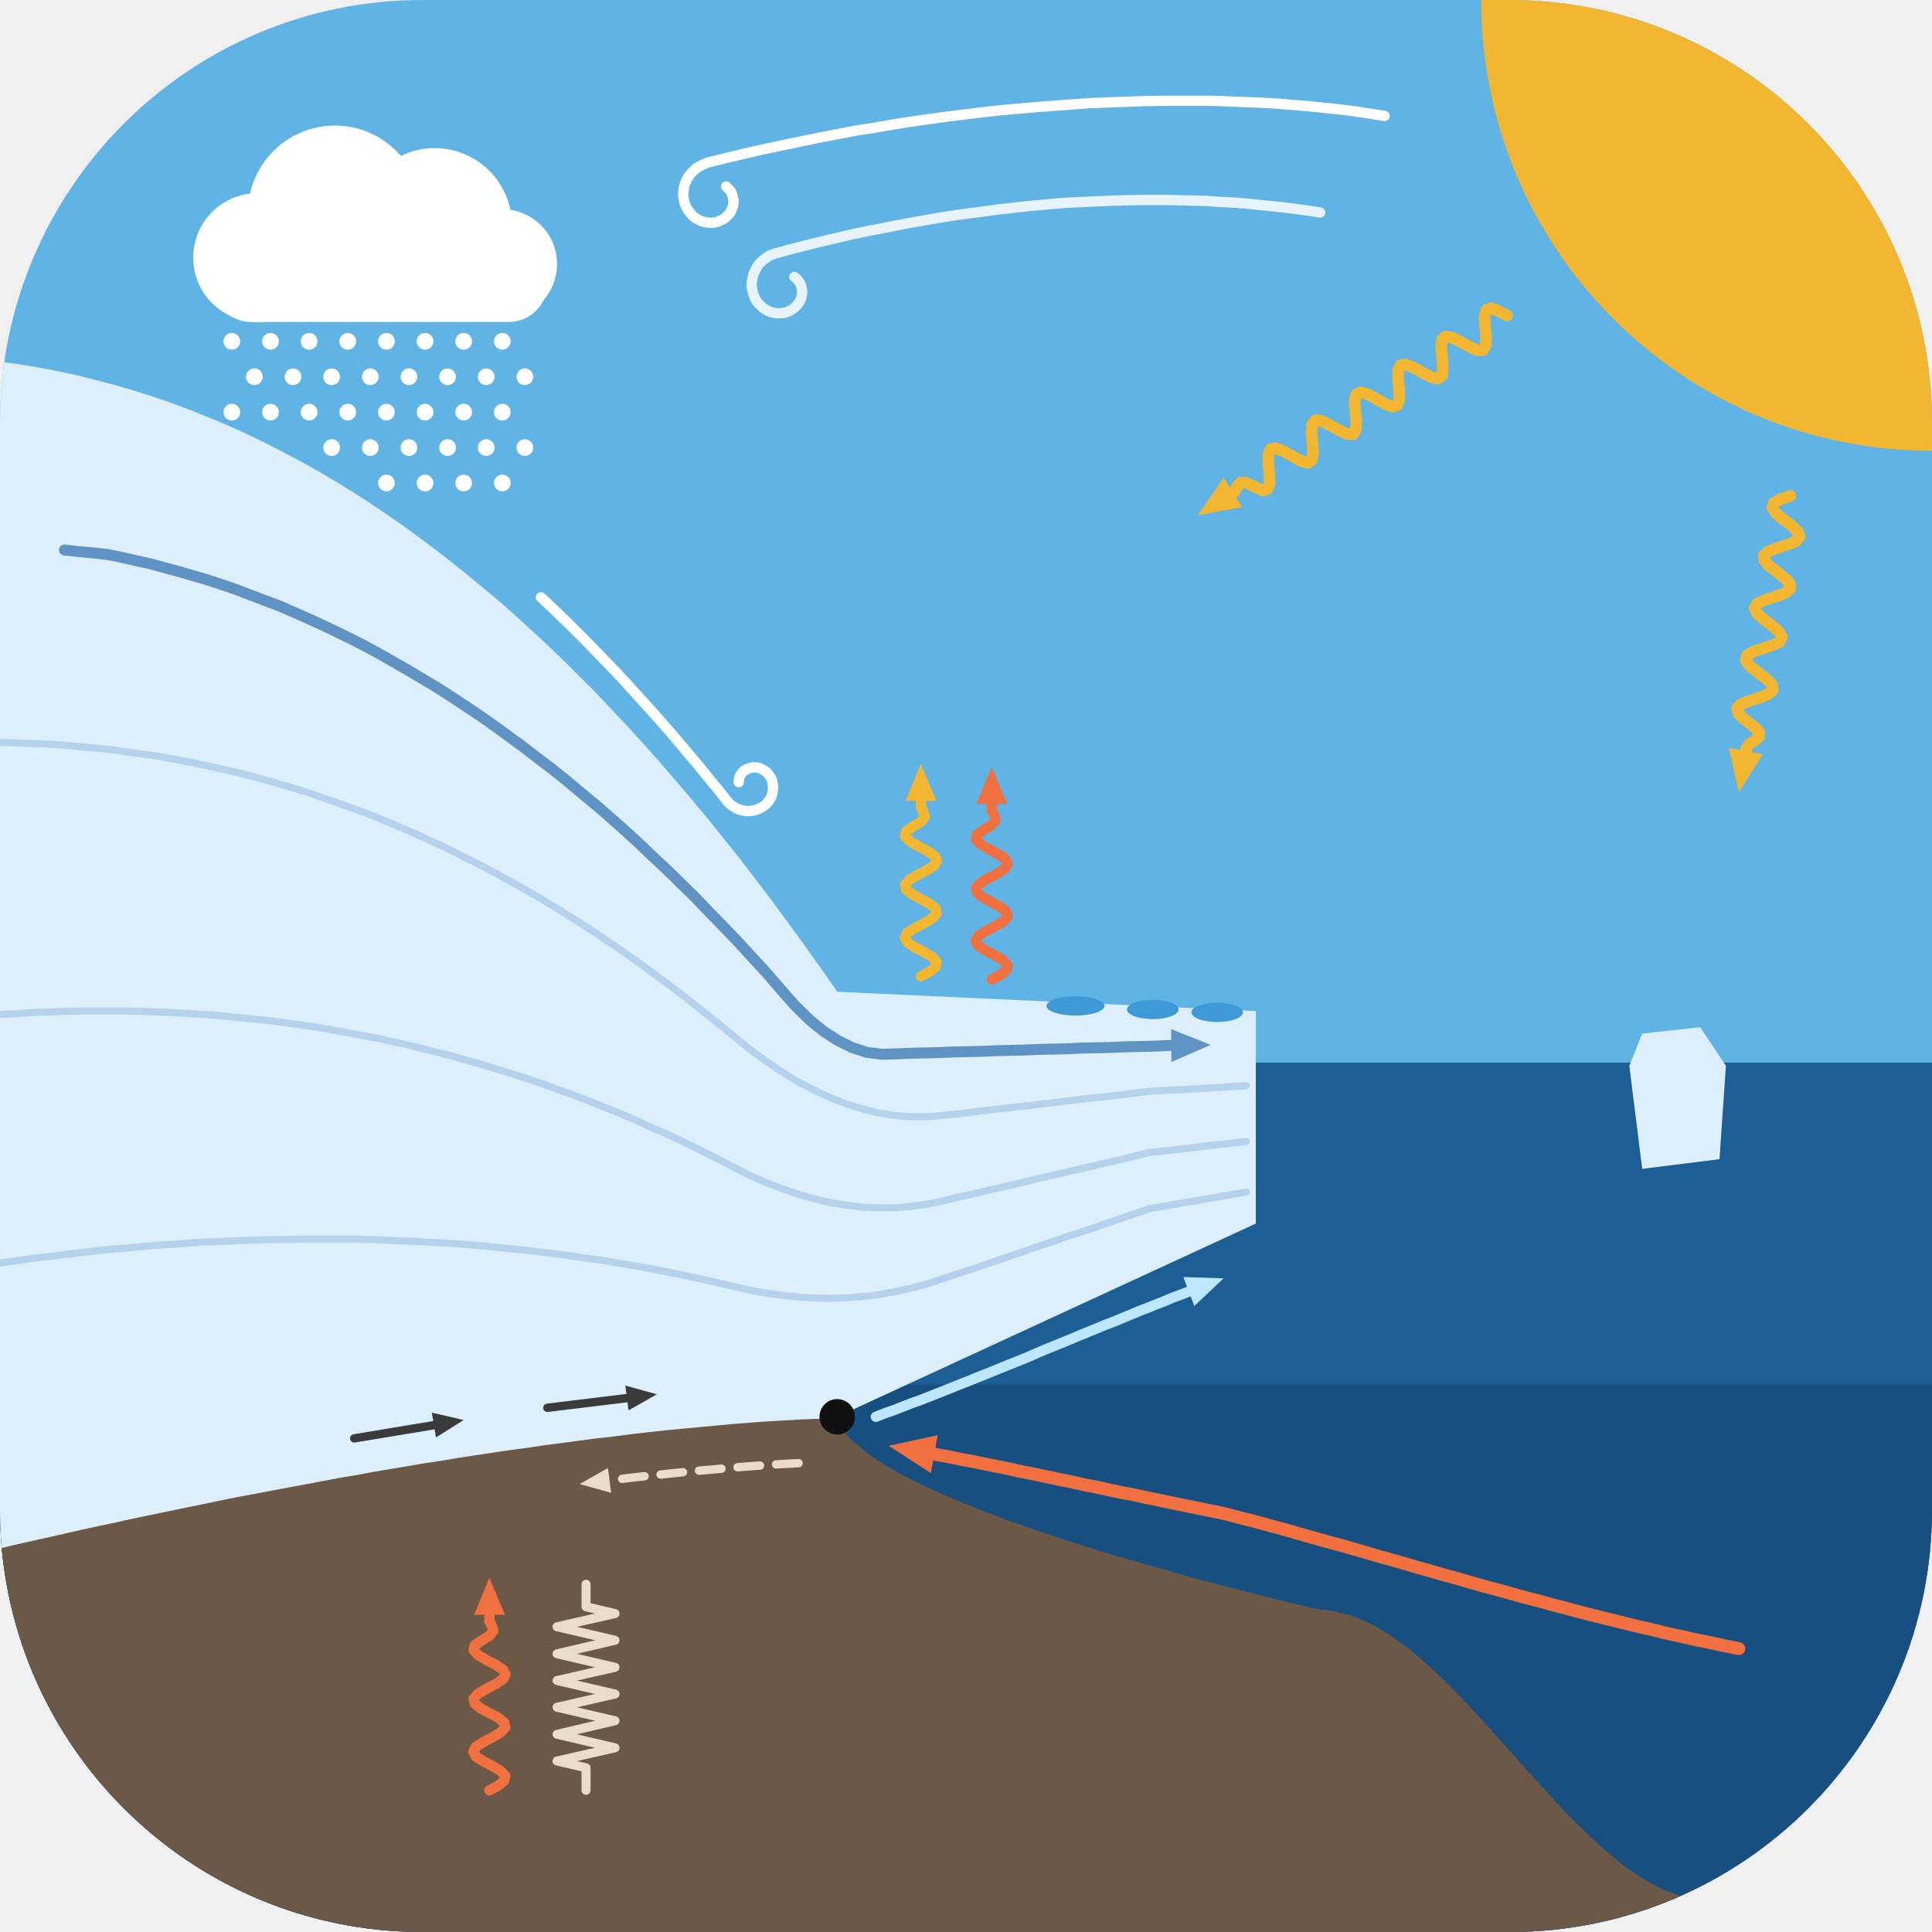
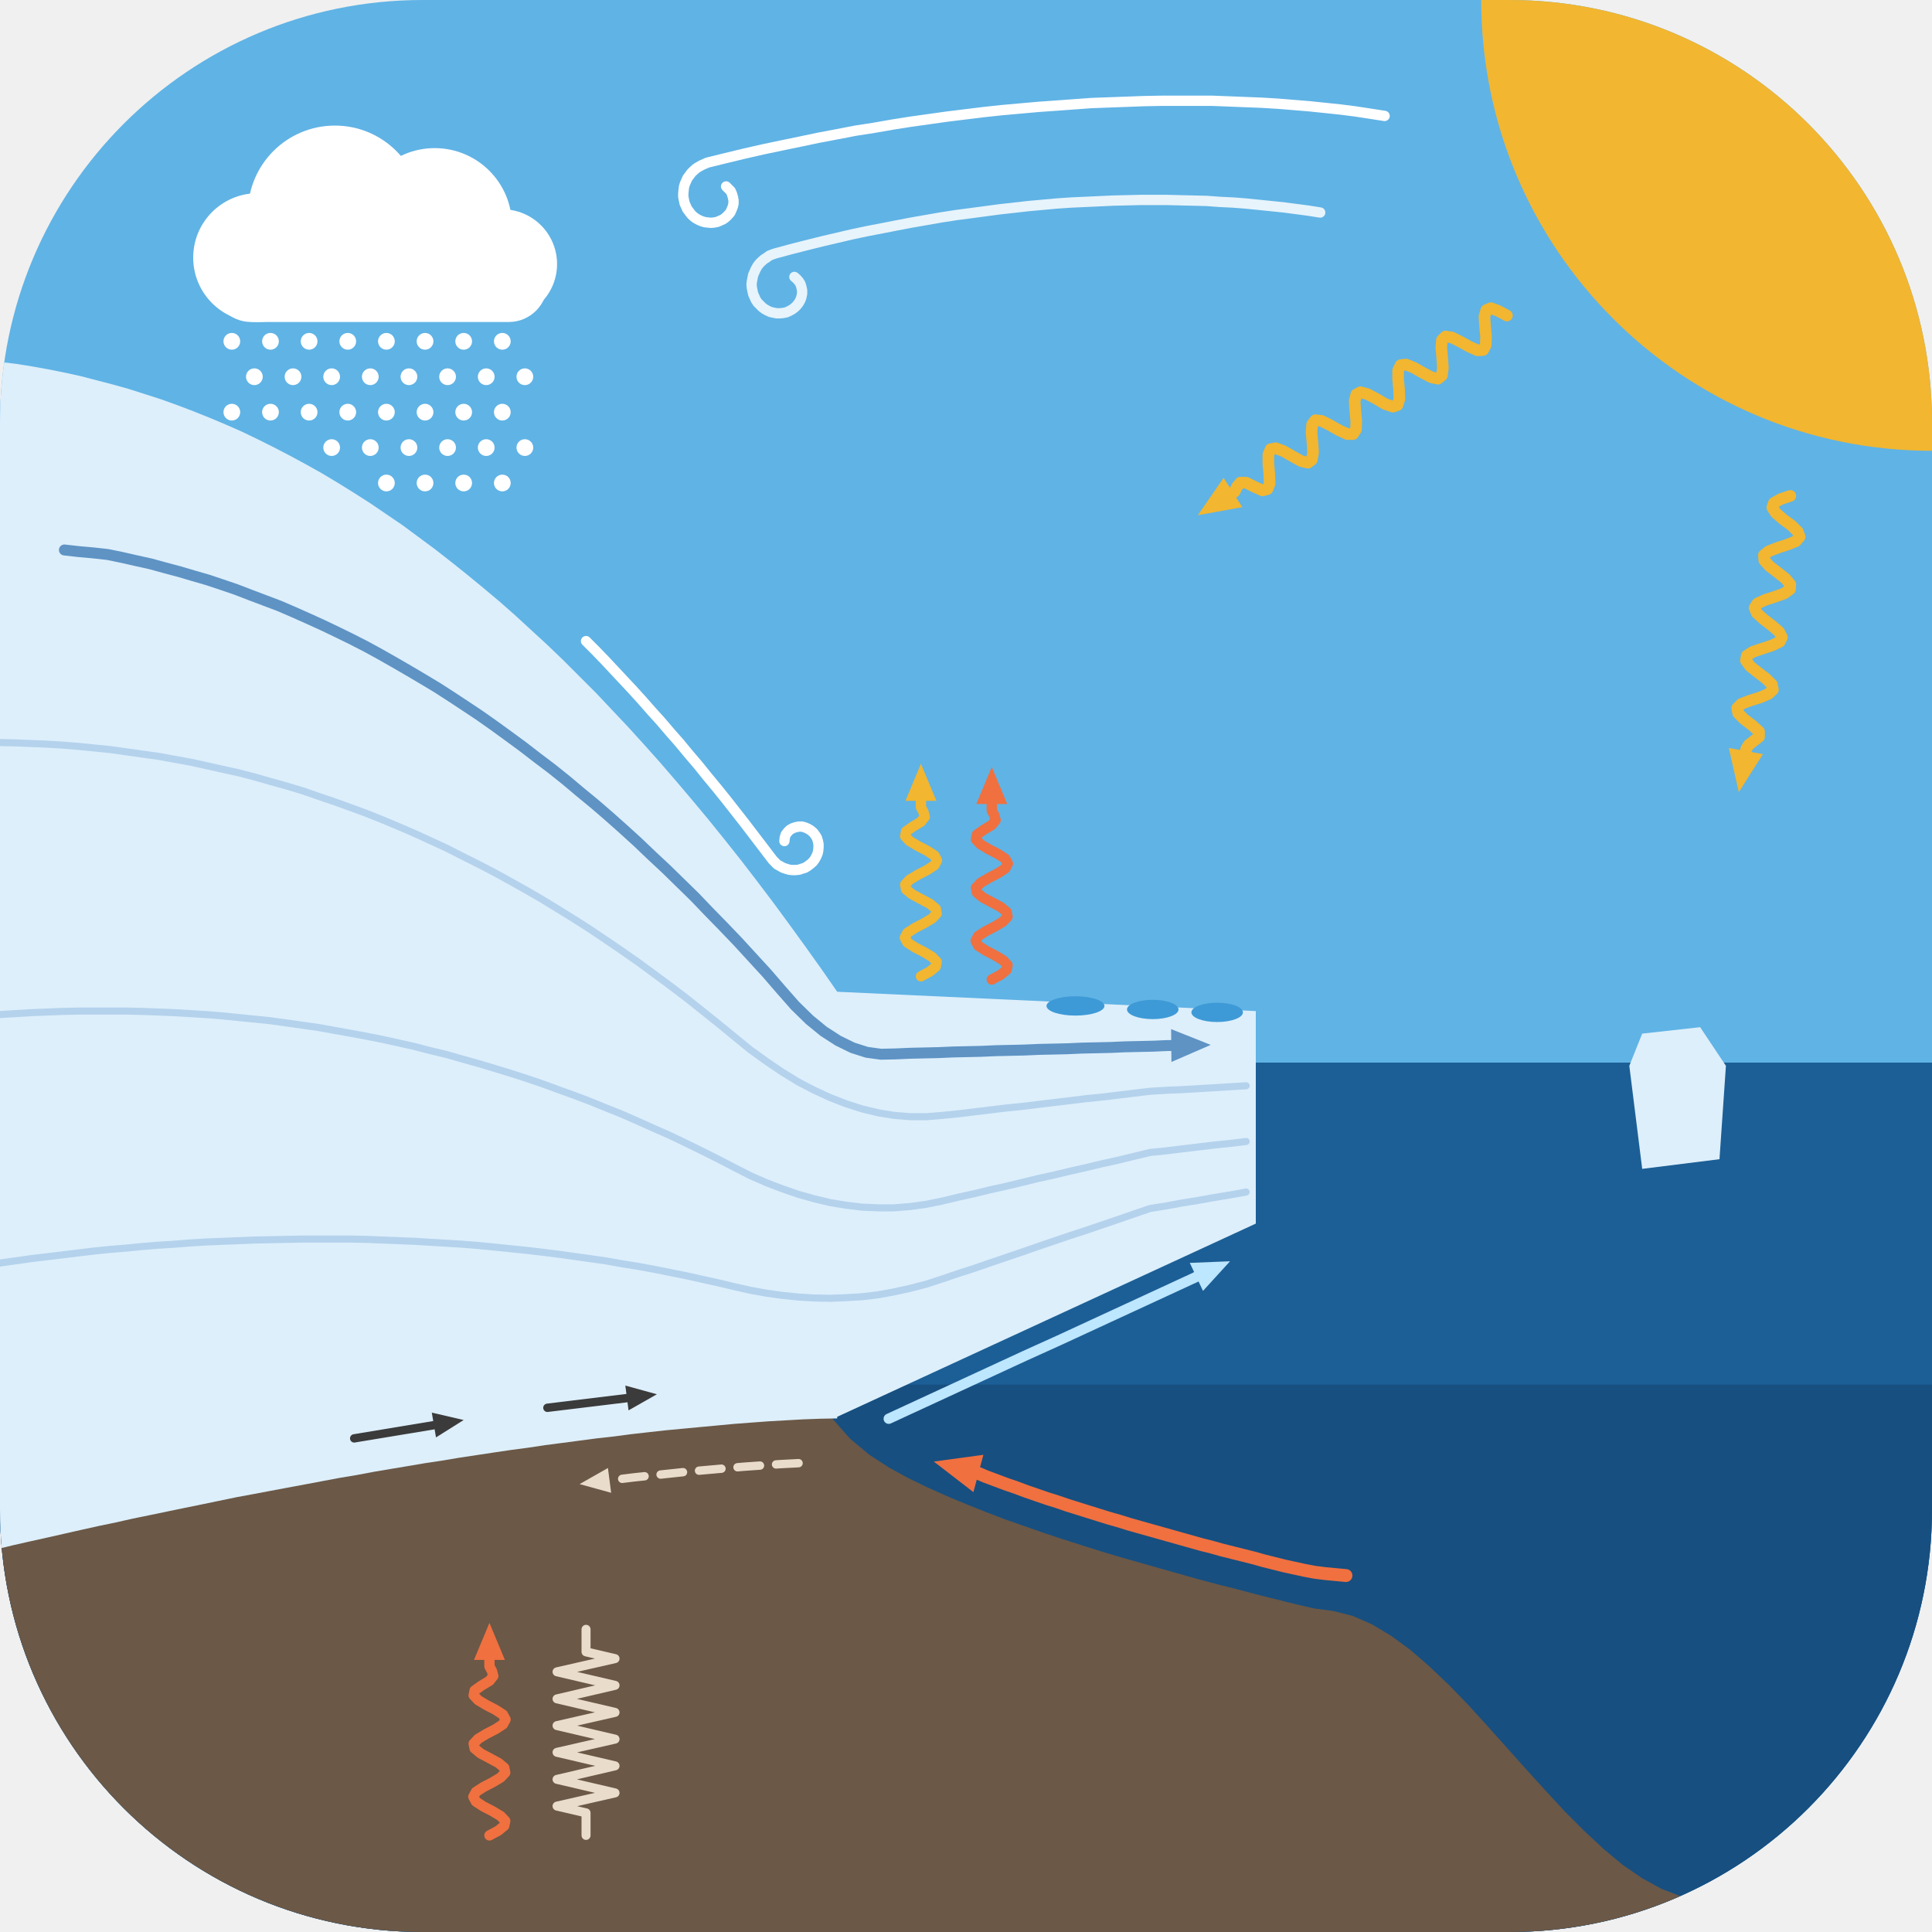
<svg xmlns="http://www.w3.org/2000/svg" viewBox="0 0 600 600" width="600" height="600">
  <defs>
    <clipPath id="tile">
      <rect width="600" height="600" rx="131.2" />
    </clipPath>
  </defs>
  <g clip-path="url(#tile)">
    <rect width="600" height="600" fill="#60B3E5" />
    <circle cx="600" cy="0" r="140" fill="#F2B630" />
    <rect y="330.0" width="600" height="270.0" fill="#1C5F96" />
    <rect y="430" width="600" height="170" fill="#174F80" />
    <g opacity="1.0">
-       <path d="M540.0,512.0L535.5,511.1L531.0,510.1L526.5,509.2L522.0,508.2L517.5,507.2L513.1,506.1L508.6,505.1L504.2,504.0L499.7,502.9L495.3,501.8L490.9,500.7L486.5,499.5L482.2,498.4L477.9,497.2L473.6,496.1L469.3,494.9L465.0,493.7L460.8,492.6L456.6,491.4L452.5,490.2L448.4,489.1L444.3,487.9L440.3,486.8L436.3,485.6L432.4,484.5L428.5,483.4L424.7,482.3L420.9,481.2L417.1,480.1L413.4,479.1L409.8,478.1L406.2,477.1L402.7,476.1L399.3,475.1L395.9,474.2L392.6,473.3L389.3,472.4L386.1,471.6L383.0,470.8L380.0,470.0L377.0,469.4L374.0,468.8L371.1,468.2L368.2,467.6L365.2,467.0L362.3,466.4L359.5,465.8L356.6,465.2L353.8,464.6L351.0,464.0L348.2,463.5L345.4,462.9L342.6,462.3L339.9,461.7L337.2,461.2L334.5,460.6L331.8,460.0L329.1,459.5L326.5,458.9L323.9,458.4L321.3,457.8L318.7,457.3L316.1,456.8L313.6,456.2L311.1,455.7L308.6,455.2L306.1,454.7L303.7,454.2L301.3,453.7L298.9,453.3L296.5,452.8L294.1,452.3L291.8,451.9L290.2,451.6" fill="none" stroke="#F0703F" stroke-width="4.0" stroke-linecap="round" stroke-linejoin="round" opacity="1.0" />
-       <path d="M276.0,449.0L291.2,445.7L289.1,457.5Z" fill="#F0703F" />
+       <path d="M418.0,489.3L414.8,489.0L411.6,488.7L408.4,488.3L405.2,487.7L402.0,487.0L398.8,486.3L395.6,485.5L392.4,484.7L389.2,483.8L386.0,483.0L382.8,482.2L379.6,481.4L376.4,480.5L373.2,479.7L370.0,478.8L366.8,477.9L363.6,477.0L360.4,476.1L357.2,475.2L354.0,474.3L350.8,473.4L347.6,472.4L344.4,471.5L341.2,470.5L338.0,469.5L334.8,468.5L331.6,467.5L328.4,466.4L325.2,465.4L322.0,464.3L318.8,463.2L315.6,462.0L312.4,460.9L309.2,459.7L306.0,458.5L303.9,457.6" fill="none" stroke="#F0703F" stroke-width="4.0" stroke-linecap="round" stroke-linejoin="round" opacity="1.0" />
+       <path d="M290.0,453.9L305.4,451.8L302.3,463.4Z" fill="#F0703F" />
    </g>
    <g opacity="1.0">
-       <path d="M272.0,440.0L274.8,438.9L277.7,437.9L280.5,436.8L283.3,435.7L286.1,434.7L288.9,433.6L291.7,432.5L294.5,431.4L297.2,430.3L300.0,429.2L302.7,428.1L305.5,427.0L308.2,425.9L310.9,424.8L313.6,423.7L316.4,422.6L319.1,421.5L321.8,420.3L324.4,419.2L327.1,418.1L329.8,417.0L332.5,415.9L335.1,414.8L337.8,413.7L340.5,412.6L343.1,411.5L345.8,410.5L348.4,409.4L351.1,408.3L353.7,407.2L356.3,406.2L359.0,405.1L361.6,404.1L364.2,403.0L366.9,402.0L369.2,401.1" fill="none" stroke="#BDE6FF" stroke-width="3.2" stroke-linecap="round" stroke-linejoin="round" opacity="1.0" />
-       <path d="M380.0,397.0L370.9,405.6L367.5,396.6Z" fill="#BDE6FF" />
+       <path d="M276.0,440.6L286.6,435.7L297.2,430.8L307.8,425.9L318.4,421.0L329.0,416.2L339.6,411.3L350.2,406.4L360.8,401.5L371.4,396.6L371.5,396.5" fill="none" stroke="#BDE6FF" stroke-width="3.2" stroke-linecap="round" stroke-linejoin="round" opacity="1.0" />
+       <path d="M382.0,391.7L373.6,400.9L369.5,392.2Z" fill="#BDE6FF" />
    </g>
    <path d="M-60.0,495.1L-54.0,493.5L-48.0,492.0L-42.0,490.5L-36.0,489.0L-30.0,487.5L-24.0,486.1L-18.0,484.6L-12.0,483.2L-6.0,481.7L0.0,480.3L6.0,479.0L12.0,477.6L18.0,476.2L24.0,474.9L30.0,473.6L36.0,472.3L42.0,471.0L48.0,469.7L54.0,468.5L60.0,467.2L66.0,466.0L72.0,464.8L78.0,463.6L84.0,462.5L90.0,461.3L96.0,460.2L102.0,459.1L108.0,458.0L114.0,457.0L120.0,455.9L126.0,454.9L132.0,453.9L138.0,453.0L144.0,452.0L150.0,451.1L156.0,450.2L162.0,449.3L168.0,448.5L174.0,447.7L180.0,446.9L186.0,446.1L192.0,445.4L198.0,444.7L204.0,444.0L210.0,443.4L216.0,442.8L222.0,442.3L228.0,441.7L234.0,441.3L240.0,440.9L246.0,440.5L252.0,440.2L258.0,440.0L264.0,446.8L270.0,451.8L276.0,455.7L282.0,459.0L288.0,461.9L294.0,464.6L300.0,467.1L306.0,469.5L312.0,471.8L318.0,473.9L324.0,476.0L330.0,478.0L336.0,479.9L342.0,481.8L348.0,483.6L354.0,485.3L360.0,487.0L366.0,488.7L372.0,490.4L378.0,492.0L384.0,493.5L390.0,495.1L396.0,496.6L402.0,498.1L408.0,499.5L414.0,500.3L420.0,501.8L426.0,504.4L432.0,508.0L438.0,512.4L444.0,517.6L450.0,523.3L456.0,529.5L462.0,536.1L468.0,542.8L474.0,549.5L480.0,556.1L486.0,562.6L492.0,568.6L498.0,574.2L504.0,579.2L510.0,583.3L516.0,586.6L522.0,588.9L528.0,589.9L534.0,590.0L540.0,590.0L546.0,590.0L552.0,590.0L558.0,590.0L564.0,590.0L570.0,590.0L576.0,590.0L582.0,590.0L588.0,590.0L594.0,590.0L600.0,590.0L606.0,590.0L612.0,590.0L618.0,590.0L624.0,590.0L630.0,590.0L636.0,590.0L642.0,590.0L648.0,590.0L654.0,590.0L660.0,590.0L660.0,660.0L-60.0,660.0Z" fill="#6B5847" />
    <path d="M-60.0,110.0L-40.0,110.0L-35.0,110.0L-30.0,110.1L-25.0,110.3L-20.0,110.5L-15.0,110.8L-10.0,111.2L-5.0,111.8L0.0,112.4L5.0,113.0L10.0,113.8L15.0,114.7L20.0,115.7L25.0,116.8L30.0,118.1L35.0,119.4L40.0,120.8L45.0,122.4L50.0,124.0L55.0,125.8L60.0,127.7L65.0,129.7L70.0,131.8L75.0,134.0L80.0,136.4L85.0,138.9L90.0,141.5L95.0,144.2L100.0,147.0L105.0,150.0L110.0,153.1L115.0,156.3L120.0,159.7L125.0,163.1L130.0,166.8L135.0,170.5L140.0,174.4L145.0,178.4L150.0,182.5L155.0,186.7L160.0,191.1L165.0,195.7L170.0,200.3L175.0,205.1L180.0,210.1L185.0,215.1L190.0,220.4L195.0,225.7L200.0,231.2L205.0,236.8L210.0,242.6L215.0,248.5L220.0,254.5L225.0,260.7L230.0,267.0L235.0,273.5L240.0,280.1L245.0,286.9L250.0,293.8L255.0,300.8L260.0,308.0L390.0,314.0L390.0,380.0L390.0,380.0L377.0,386.0L364.0,392.0L351.0,398.0L338.0,404.0L325.0,410.0L312.0,416.0L299.0,422.0L286.0,428.0L273.0,434.0L260.0,440.0L260.0,440.5L254.7,440.6L249.3,440.8L244.0,441.1L238.7,441.4L233.3,441.8L228.0,442.2L222.7,442.7L217.3,443.2L212.0,443.7L206.7,444.2L201.3,444.8L196.0,445.4L190.7,446.1L185.3,446.7L180.0,447.4L174.7,448.1L169.3,448.8L164.0,449.6L158.7,450.3L153.3,451.1L148.0,451.9L142.7,452.7L137.3,453.6L132.0,454.4L126.7,455.3L121.3,456.2L116.0,457.1L110.7,458.1L105.3,459.0L100.0,460.0L94.7,461.0L89.3,462.0L84.0,463.0L78.7,464.0L73.3,465.0L68.0,466.1L62.7,467.2L57.3,468.3L52.0,469.4L46.7,470.5L41.3,471.6L36.0,472.8L30.7,473.9L25.3,475.1L20.0,476.3L14.7,477.5L9.3,478.7L4.0,479.9L-1.3,481.2L-6.7,482.4L-12.0,483.7L-17.3,484.9L-22.7,486.2L-28.0,487.5L-33.3,488.8L-38.7,490.2L-44.0,491.5L-49.3,492.9L-54.7,494.2L-60.0,495.6Z" fill="#DDEFFB" />
    <path d="M-60.0,232.0L-55.0,231.9L-50.1,231.7L-45.1,231.5L-40.1,231.4L-35.2,231.3L-30.2,231.2L-25.2,231.0L-20.3,230.8L-15.3,230.6L-10.3,230.6L-5.4,230.5L-0.4,230.6L4.6,230.7L9.5,230.9L14.5,231.1L19.5,231.4L24.4,231.8L29.4,232.3L34.4,232.8L39.3,233.5L44.3,234.2L49.3,234.9L54.2,235.8L59.2,236.7L64.2,237.8L69.1,238.9L74.1,240.0L79.1,241.3L84.0,242.7L89.0,244.1L94.0,245.6L98.9,247.3L103.9,249.0L108.9,250.8L113.8,252.6L118.8,254.6L123.8,256.7L128.7,258.8L133.7,261.1L138.7,263.4L143.6,265.9L148.6,268.4L153.6,271.0L158.5,273.7L163.5,276.5L168.5,279.4L173.4,282.4L178.4,285.5L183.4,288.7L188.3,292.0L193.3,295.4L198.3,298.9L203.2,302.5L208.2,306.2L213.2,310.0L218.1,313.9L223.1,317.9L228.1,322.0L233.0,326.0L238.0,329.6L243.0,333.0L247.9,336.0L252.9,338.6L257.9,340.9L262.8,342.8L267.8,344.4L272.8,345.6L277.7,346.4L282.7,346.8L287.7,346.8L292.6,346.4L297.6,345.9L302.6,345.3L307.5,344.7L312.5,344.1L317.5,343.6L322.4,343.0L327.4,342.4L332.4,341.8L337.3,341.2L342.3,340.7L347.3,340.1L352.2,339.5L357.2,338.9L362.2,338.6L367.1,338.4L372.1,338.1L377.1,337.8L382.0,337.5L387.0,337.2" fill="none" stroke="#B4D2EC" stroke-width="2.2" stroke-linecap="round" stroke-linejoin="round" opacity="1.0" />
    <path d="M-60.0,319.7L-55.0,319.4L-50.1,319.1L-45.1,318.8L-40.1,318.5L-35.2,318.2L-30.2,317.9L-25.2,317.4L-20.3,316.8L-15.3,316.4L-10.3,315.9L-5.4,315.5L-0.4,315.1L4.6,314.8L9.5,314.5L14.5,314.3L19.5,314.1L24.4,314.0L29.4,314.0L34.4,314.0L39.3,314.0L44.3,314.1L49.3,314.3L54.2,314.5L59.2,314.8L64.2,315.1L69.1,315.5L74.1,316.0L79.1,316.5L84.0,317.0L89.0,317.7L94.0,318.4L98.9,319.1L103.9,320.0L108.9,320.9L113.8,321.8L118.8,322.8L123.8,323.9L128.7,325.0L133.7,326.3L138.7,327.5L143.6,328.9L148.6,330.3L153.6,331.8L158.5,333.3L163.5,334.9L168.5,336.6L173.4,338.4L178.4,340.2L183.4,342.1L188.3,344.1L193.3,346.1L198.3,348.3L203.2,350.5L208.2,352.7L213.2,355.1L218.1,357.5L223.1,360.0L228.1,362.6L233.0,365.1L238.0,367.3L243.0,369.2L247.9,370.9L252.9,372.3L257.9,373.5L262.8,374.3L267.8,374.9L272.8,375.1L277.7,375.1L282.7,374.7L287.7,374.0L292.6,373.0L297.6,371.8L302.6,370.7L307.5,369.5L312.5,368.4L317.5,367.2L322.4,366.0L327.4,364.9L332.4,363.7L337.3,362.6L342.3,361.4L347.3,360.3L352.2,359.1L357.2,357.9L362.2,357.4L367.1,356.8L372.1,356.2L377.1,355.6L382.0,355.1L387.0,354.5" fill="none" stroke="#B4D2EC" stroke-width="2.2" stroke-linecap="round" stroke-linejoin="round" opacity="1.0" />
    <path d="M-60.0,399.8L-55.0,399.3L-50.1,398.9L-45.1,398.4L-40.1,398.0L-35.2,397.6L-30.2,397.1L-25.2,396.3L-20.3,395.4L-15.3,394.6L-10.3,393.8L-5.4,393.0L-0.4,392.3L4.6,391.6L9.5,390.9L14.5,390.3L19.5,389.7L24.4,389.1L29.4,388.5L34.4,388.0L39.3,387.6L44.3,387.1L49.3,386.7L54.2,386.4L59.2,386.0L64.2,385.7L69.1,385.5L74.1,385.3L79.1,385.1L84.0,385.0L89.0,384.9L94.0,384.8L98.9,384.8L103.9,384.8L108.9,384.8L113.8,384.9L118.8,385.1L123.8,385.3L128.7,385.5L133.7,385.8L138.7,386.1L143.6,386.4L148.6,386.8L153.6,387.3L158.5,387.8L163.5,388.3L168.5,388.9L173.4,389.5L178.4,390.2L183.4,390.9L188.3,391.6L193.3,392.5L198.3,393.3L203.2,394.2L208.2,395.2L213.2,396.2L218.1,397.3L223.1,398.4L228.1,399.6L233.0,400.7L238.0,401.6L243.0,402.3L247.9,402.8L252.9,403.1L257.9,403.2L262.8,403.0L267.8,402.7L272.8,402.1L277.7,401.2L282.7,400.1L287.7,398.8L292.6,397.2L297.6,395.5L302.6,393.9L307.5,392.2L312.5,390.5L317.5,388.8L322.4,387.1L327.4,385.4L332.4,383.7L337.3,382.1L342.3,380.4L347.3,378.7L352.2,377.0L357.2,375.3L362.2,374.5L367.1,373.6L372.1,372.8L377.1,371.9L382.0,371.1L387.0,370.2" fill="none" stroke="#B4D2EC" stroke-width="2.2" stroke-linecap="round" stroke-linejoin="round" opacity="1.0" />
    <g opacity="1.0">
      <path d="M20.0,170.8L24.4,171.3L28.9,171.7L33.4,172.2L37.8,173.1L42.2,174.1L46.7,175.1L51.1,176.3L55.6,177.5L60.0,178.8L64.5,180.1L69.0,181.6L73.4,183.1L77.8,184.8L82.3,186.5L86.8,188.2L91.2,190.1L95.7,192.1L100.1,194.1L104.5,196.2L109.0,198.4L113.5,200.7L117.9,203.1L122.3,205.6L126.8,208.2L131.2,210.8L135.7,213.5L140.2,216.4L144.6,219.3L149.1,222.3L153.5,225.4L157.9,228.6L162.4,231.9L166.8,235.3L171.3,238.7L175.8,242.3L180.2,246.0L184.7,249.7L189.1,253.5L193.6,257.5L198.0,261.5L202.4,265.7L206.9,269.9L211.3,274.2L215.8,278.6L220.2,283.2L224.7,287.8L229.2,292.5L233.6,297.3L238.1,302.2L242.5,307.3L246.9,312.3L251.4,316.7L255.8,320.3L260.3,323.2L264.8,325.4L269.2,326.8L273.6,327.4L278.1,327.3L282.6,327.1L287.0,327.0L291.4,326.9L295.9,326.7L300.4,326.6L304.8,326.5L309.2,326.3L313.7,326.2L318.1,326.1L322.6,325.9L327.1,325.8L331.5,325.7L335.9,325.5L340.4,325.4L344.9,325.3L349.3,325.1L353.8,325.0L358.2,324.9L362.6,324.7L363.8,324.7" fill="none" stroke="#5E93C4" stroke-width="3.4" stroke-linecap="round" stroke-linejoin="round" opacity="1.0" />
      <path d="M376.0,324.5L363.8,329.8L363.7,319.6Z" fill="#5E93C4" />
    </g>
    <g opacity="1.0">
      <path d="M110.0,446.7L134.8,442.6" fill="none" stroke="#3B3B3B" stroke-width="2.6" stroke-linecap="round" stroke-linejoin="round" opacity="1.0" />
      <path d="M144.0,441.0L135.4,446.4L134.1,438.7Z" fill="#3B3B3B" />
    </g>
    <g opacity="1.0">
      <path d="M170.0,437.2L194.7,434.2" fill="none" stroke="#3B3B3B" stroke-width="2.6" stroke-linecap="round" stroke-linejoin="round" opacity="1.0" />
      <path d="M204.0,433.0L195.2,438.0L194.2,430.3Z" fill="#3B3B3B" />
    </g>
-     <circle cx="260.0" cy="440.0" r="5.5" fill="#111111" />
    <g opacity="1.0">
      <path d="M248.0,454.4L242.3,454.7L236.7,455.1L231.0,455.5L225.3,456.0L219.7,456.5L214.0,457.0L208.3,457.6L202.7,458.2L197.0,458.8L191.3,459.5L189.3,459.7" fill="none" stroke="#E9DCCB" stroke-width="2.6" stroke-linecap="round" stroke-linejoin="round" opacity="1.0" stroke-dasharray="7 5" />
      <path d="M180.0,460.9L188.8,455.9L189.8,463.6Z" fill="#E9DCCB" />
    </g>
    <g opacity="1.0">
-       <path d="M152.0,556.0L154.8,554.5L156.6,553.0L156.9,551.5L155.5,550.0L153.0,548.5L150.1,547.0L147.8,545.5L147.0,544.0L147.8,542.5L150.1,541.0L153.0,539.5L155.5,538.0L156.9,536.5L156.6,535.0L154.8,533.5L152.0,532.0L149.2,530.5L147.4,529.0L147.1,527.5L148.5,526.0L151.0,524.5L153.9,523.0L156.2,521.5L157.0,520.0L156.2,518.5L153.9,517.0L151.0,515.5L148.5,514.0L147.1,512.5L147.4,511.0L149.5,509.5L152.0,508.0L153.2,506.5L152.8,505.0L152.0,503.5L152.0,502.0L152.0,501.5" fill="none" stroke="#F0703F" stroke-width="3.2" stroke-linecap="round" stroke-linejoin="round" opacity="1.0" />
-       <path d="M152.0,490.0L156.8,501.5L147.2,501.5Z" fill="#F0703F" />
+       <path d="M152.0,570.0L154.8,568.5L156.6,567.0L156.9,565.5L155.5,564.0L153.0,562.5L150.1,561.0L147.8,559.5L147.0,558.0L147.8,556.5L150.1,555.0L153.0,553.5L155.5,552.0L156.9,550.5L156.6,549.0L154.8,547.5L152.0,546.0L149.2,544.5L147.4,543.0L147.1,541.5L148.5,540.0L151.0,538.5L153.9,537.0L156.2,535.5L157.0,534.0L156.2,532.5L153.9,531.0L151.0,529.5L148.5,528.0L147.1,526.5L147.4,525.0L149.5,523.5L152.0,522.0L153.2,520.5L152.8,519.0L152.0,517.5L152.0,516.0L152.0,515.5" fill="none" stroke="#F0703F" stroke-width="3.2" stroke-linecap="round" stroke-linejoin="round" opacity="1.0" />
+       <path d="M152.0,504.0L156.8,515.5L147.2,515.5Z" fill="#F0703F" />
    </g>
-     <path d="M182.0,492.0L182.0,499.0L191.0,501.1L173.0,505.2L191.0,509.4L173.0,513.6L191.0,517.8L173.0,521.9L191.0,526.1L173.0,530.2L191.0,534.4L173.0,538.6L191.0,542.8L173.0,546.9L182.0,549.0L182.0,556.0" fill="none" stroke="#E9DCCB" stroke-width="2.8" stroke-linecap="round" stroke-linejoin="round" opacity="1.0" />
+     <path d="M182.0,506.0L182.0,513.0L191.0,515.1L173.0,519.2L191.0,523.4L173.0,527.6L191.0,531.8L173.0,535.9L191.0,540.1L173.0,544.2L191.0,548.4L173.0,552.6L191.0,556.8L173.0,560.9L182.0,563.0L182.0,570.0" fill="none" stroke="#E9DCCB" stroke-width="2.8" stroke-linecap="round" stroke-linejoin="round" opacity="1.0" />
    <ellipse cx="334" cy="312.4" rx="9" ry="3" fill="#3E9AD6" />
    <ellipse cx="358" cy="313.5" rx="8" ry="3" fill="#3E9AD6" />
    <ellipse cx="378" cy="314.4" rx="8" ry="3" fill="#3E9AD6" />
    <path d="M506,331 L510,321 L528,319 L536,331 L534,360 L510,363 Z" fill="#DDEFFB" />
    <g opacity="1.0">
      <path d="M468.0,98.0L465.2,96.5L463.0,95.7L461.6,96.3L461.0,98.3L461.2,101.3L461.5,104.5L461.4,107.2L460.6,108.7L458.9,108.8L456.4,107.7L453.5,106.1L450.9,104.8L448.9,104.5L447.8,105.6L447.6,108.0L447.9,111.1L448.1,114.3L447.8,116.6L446.6,117.6L444.6,117.2L441.9,115.8L439.1,114.2L436.6,113.2L435.0,113.4L434.2,115.0L434.2,117.8L434.5,121.0L434.6,123.9L434.0,125.8L432.6,126.3L430.2,125.5L427.5,123.9L424.7,122.4L422.5,121.8L421.2,122.5L420.7,124.6L420.9,127.6L421.2,130.8L421.1,133.4L420.2,134.8L418.4,134.8L415.8,133.6L413.0,132.0L410.4,130.7L408.5,130.5L407.5,131.8L407.3,134.3L407.6,137.4L407.8,140.5L407.4,142.8L406.2,143.7L404.1,143.2L401.4,141.7L398.6,140.1L396.2,139.2L394.6,139.5L393.9,141.2L393.9,144.0L394.2,147.3L394.3,150.2L393.6,151.9L392.1,152.3L389.6,151.2L387.0,149.9L385.2,149.9L384.2,151.1L383.4,152.7L382.9,153.0" fill="none" stroke="#F2B630" stroke-width="3.6" stroke-linecap="round" stroke-linejoin="round" opacity="1.0" />
      <path d="M372.0,160.0L380.0,148.4L385.8,157.5Z" fill="#F2B630" />
    </g>
    <g opacity="1.0">
      <path d="M556.0,154.0L553.0,155.0L550.9,156.2L550.4,157.6L551.5,159.3L553.8,161.3L556.4,163.2L558.3,165.1L558.9,166.7L557.7,168.1L555.2,169.1L552.1,170.1L549.3,171.2L547.8,172.4L547.9,174.0L549.5,175.8L552.1,177.8L554.5,179.7L556.0,181.5L555.9,183.0L554.1,184.3L551.3,185.3L548.2,186.3L545.8,187.4L544.9,188.8L545.6,190.4L547.7,192.3L550.3,194.3L552.5,196.2L553.4,197.9L552.7,199.3L550.4,200.4L547.4,201.4L544.4,202.4L542.5,203.6L542.2,205.1L543.5,206.9L545.9,208.8L548.5,210.8L550.3,212.6L550.6,214.2L549.2,215.5L546.6,216.6L543.4,217.6L540.8,218.6L539.5,219.9L539.8,221.5L541.6,223.3L544.2,225.3L546.3,227.2L546.3,228.8L544.8,230.0L543.1,231.3L542.3,232.6L542.2,233.2" fill="none" stroke="#F2B630" stroke-width="3.6" stroke-linecap="round" stroke-linejoin="round" opacity="1.0" />
      <path d="M540.0,246.0L536.9,232.3L547.5,234.2Z" fill="#F2B630" />
    </g>
    <g opacity="1.0">
      <path d="M286.0,303.2L288.8,301.7L290.6,300.2L290.9,298.7L289.5,297.2L287.0,295.7L284.1,294.2L281.8,292.7L281.0,291.2L281.8,289.7L284.1,288.2L287.0,286.7L289.5,285.2L290.9,283.7L290.6,282.2L288.8,280.7L286.0,279.2L283.2,277.7L281.4,276.2L281.1,274.7L282.5,273.2L285.0,271.7L287.9,270.2L290.2,268.7L291.0,267.2L290.2,265.7L287.9,264.2L285.0,262.7L282.5,261.2L281.1,259.7L281.4,258.2L283.5,256.7L286.0,255.2L287.2,253.7L286.8,252.2L286.0,250.7L286.0,249.2L286.0,248.7" fill="none" stroke="#F2B630" stroke-width="3.2" stroke-linecap="round" stroke-linejoin="round" opacity="1.0" />
      <path d="M286.0,237.2L290.8,248.7L281.2,248.7Z" fill="#F2B630" />
    </g>
    <g opacity="1.0">
      <path d="M308.0,304.2L310.8,302.7L312.6,301.2L312.9,299.7L311.5,298.2L309.0,296.7L306.1,295.2L303.8,293.7L303.0,292.2L303.8,290.7L306.1,289.2L309.0,287.7L311.5,286.2L312.9,284.7L312.6,283.2L310.8,281.7L308.0,280.2L305.2,278.7L303.4,277.2L303.1,275.7L304.5,274.2L307.0,272.7L309.9,271.2L312.2,269.7L313.0,268.2L312.2,266.7L309.9,265.2L307.0,263.7L304.5,262.2L303.1,260.7L303.4,259.2L305.5,257.7L308.0,256.2L309.2,254.7L308.8,253.2L308.0,251.7L308.0,250.2L308.0,249.7" fill="none" stroke="#F0703F" stroke-width="3.2" stroke-linecap="round" stroke-linejoin="round" opacity="1.0" />
      <path d="M308.0,238.2L312.8,249.7L303.2,249.7Z" fill="#F0703F" />
    </g>
    <path d="M430.0,36.0L425.5,35.3L420.9,34.6L416.2,34.0L411.4,33.5L406.6,33.0L401.7,32.6L396.8,32.2L391.8,31.9L386.7,31.7L381.6,31.5L376.5,31.3L371.2,31.3L366.0,31.3L360.7,31.3L355.3,31.4L349.9,31.6L344.5,31.8L339.0,32.0L333.5,32.4L328.0,32.8L322.4,33.2L316.8,33.7L311.2,34.2L305.6,34.8L299.9,35.5L294.2,36.2L288.5,37.0L282.8,37.8L277.1,38.7L271.4,39.7L265.6,40.6L259.9,41.7L254.1,42.8L248.4,44.0L242.6,45.2L236.9,46.4L231.2,47.7L225.4,49.1L219.7,50.5L218.8,50.9L217.9,51.3L217.0,51.8L216.2,52.3L215.4,53.0L214.7,53.7L214.1,54.5L213.5,55.3L213.1,56.2L212.7,57.1L212.4,58.1L212.3,59.1L212.2,60.1L212.2,61.1L212.4,62.1L212.6,63.1L213.0,64.0L213.4,64.9L214.0,65.7L214.6,66.5L215.3,67.2L216.1,67.8L217.0,68.3L217.9,68.7L218.9,69.0L219.8,69.1L220.8,69.2L221.8,69.1L222.8,68.9L223.7,68.5L224.6,68.1L225.4,67.5L226.1,66.8L226.8,66.0L227.2,65.1L227.6,64.1L227.8,63.2L227.8,62.2L227.6,61.2L227.3,60.2L226.9,59.3L226.2,58.6L225.5,57.9" fill="none" stroke="#FFFFFF" stroke-width="3.2" stroke-linecap="round" stroke-linejoin="round" opacity="1.0" />
    <path d="M410.0,66.0L406.2,65.4L402.4,64.9L398.6,64.4L394.7,64.0L390.8,63.6L386.8,63.2L382.9,62.9L378.8,62.7L374.8,62.4L370.7,62.3L366.6,62.2L362.5,62.1L358.3,62.1L354.1,62.1L349.8,62.2L345.6,62.3L341.3,62.5L337.0,62.7L332.6,62.9L328.2,63.2L323.8,63.6L319.4,64.0L315.0,64.5L310.5,65.0L306.0,65.6L301.5,66.2L296.9,66.8L292.4,67.5L287.8,68.3L283.2,69.1L278.5,70.0L273.9,70.9L269.2,71.8L264.5,72.8L259.8,73.9L255.1,75.0L250.3,76.2L245.6,77.4L240.8,78.7L239.9,79.0L238.9,79.4L238.1,80.0L237.3,80.5L236.5,81.2L235.8,81.9L235.2,82.7L234.7,83.6L234.3,84.5L233.9,85.4L233.7,86.4L233.5,87.4L233.4,88.4L233.5,89.4L233.7,90.4L233.9,91.3L234.3,92.2L234.7,93.1L235.3,94.0L236.0,94.7L236.7,95.4L237.5,96.0L238.4,96.5L239.3,96.9L240.2,97.1L241.2,97.3L242.2,97.3L243.2,97.2L244.2,97.0L245.1,96.6L246.0,96.1L246.8,95.5L247.5,94.8L248.1,94.0L248.6,93.1L248.9,92.2L249.1,91.2L249.1,90.2L248.9,89.2L248.6,88.2L248.1,87.4L247.4,86.6L246.7,86.0" fill="none" stroke="#FFFFFF" stroke-width="3.2" stroke-linecap="round" stroke-linejoin="round" opacity="0.85" />
    <g fill="#FFFFFF">
      <circle cx="80.0" cy="80.0" r="20.0" />
      <circle cx="104.0" cy="66.0" r="27.0" />
      <circle cx="135.0" cy="70.0" r="24.0" />
      <circle cx="156.0" cy="82.0" r="17.0" />
      <rect x="66.0" y="76.0" width="104.0" height="24.0" rx="12.0" />
    </g>
    <g fill="#FFFFFF">
      <circle cx="72.0" cy="106.0" r="2.6" />
      <circle cx="84.0" cy="106.0" r="2.6" />
      <circle cx="96.0" cy="106.0" r="2.6" />
      <circle cx="108.0" cy="106.0" r="2.6" />
      <circle cx="120.0" cy="106.0" r="2.6" />
      <circle cx="132.0" cy="106.0" r="2.6" />
      <circle cx="144.0" cy="106.0" r="2.6" />
      <circle cx="156.0" cy="106.0" r="2.6" />
      <circle cx="79.0" cy="117.0" r="2.6" />
      <circle cx="91.0" cy="117.0" r="2.6" />
      <circle cx="103.0" cy="117.0" r="2.6" />
      <circle cx="115.0" cy="117.0" r="2.6" />
      <circle cx="127.0" cy="117.0" r="2.6" />
      <circle cx="139.0" cy="117.0" r="2.6" />
      <circle cx="151.0" cy="117.0" r="2.6" />
      <circle cx="163.0" cy="117.0" r="2.6" />
      <circle cx="72.0" cy="128.0" r="2.6" />
      <circle cx="84.0" cy="128.0" r="2.6" />
      <circle cx="96.0" cy="128.0" r="2.6" />
      <circle cx="108.0" cy="128.0" r="2.6" />
      <circle cx="120.0" cy="128.0" r="2.6" />
      <circle cx="132.0" cy="128.0" r="2.6" />
      <circle cx="144.0" cy="128.0" r="2.6" />
      <circle cx="156.0" cy="128.0" r="2.6" />
      <circle cx="103.0" cy="139.0" r="2.6" />
      <circle cx="115.0" cy="139.0" r="2.6" />
      <circle cx="127.0" cy="139.0" r="2.6" />
      <circle cx="139.0" cy="139.0" r="2.6" />
      <circle cx="151.0" cy="139.0" r="2.6" />
      <circle cx="163.0" cy="139.0" r="2.6" />
      <circle cx="120.0" cy="150.0" r="2.6" />
      <circle cx="132.0" cy="150.0" r="2.6" />
      <circle cx="144.0" cy="150.0" r="2.6" />
      <circle cx="156.0" cy="150.0" r="2.6" />
    </g>
-     <path d="M168.0,185.5L170.9,188.2L173.8,191.0L176.7,193.8L179.6,196.7L182.5,199.6L185.4,202.6L188.3,205.6L191.2,208.6L194.1,211.7L197.0,214.9L199.9,218.1L202.8,221.3L205.7,224.6L208.6,227.9L211.5,231.3L214.4,234.8L217.3,238.2L220.2,241.8L223.1,245.3L226.0,249.0L226.7,249.7L227.5,250.3L228.3,250.8L229.2,251.3L230.2,251.6L231.2,251.8L232.2,251.9L233.2,251.8L234.2,251.7L235.1,251.4L236.0,251.0L236.9,250.5L237.7,249.9L238.4,249.2L239.0,248.4L239.5,247.5L239.8,246.6L240.0,245.6L240.1,244.6L240.0,243.6L239.8,242.6L239.5,241.7L238.9,240.8L238.3,240.0L237.5,239.4L236.7,238.9L235.8,238.5L234.8,238.3L233.8,238.3L232.8,238.5L231.9,238.9L231.0,239.4L230.3,240.1L229.8,241.0L229.5,241.9L229.4,242.9" fill="none" stroke="#FFFFFF" stroke-width="3.2" stroke-linecap="round" stroke-linejoin="round" opacity="1.0" />
+     <path d="M182.0,199.1L184.9,202.0L187.8,205.0L190.7,208.1L193.6,211.2L196.5,214.3L199.4,217.5L202.3,220.8L205.2,224.0L208.1,227.4L211.0,230.7L213.9,234.2L216.8,237.6L219.7,241.2L222.6,244.7L225.5,248.3L228.4,252.0L231.3,255.7L234.2,259.5L237.1,263.3L240.0,267.1L240.7,267.8L241.4,268.5L242.3,269.0L243.2,269.5L244.1,269.8L245.1,270.1L246.1,270.2L247.1,270.2L248.1,270.1L249.0,269.8L250.0,269.5L250.8,269.0L251.6,268.4L252.4,267.7L253.0,266.9L253.5,266.0L253.9,265.1L254.1,264.2L254.2,263.2L254.2,262.2L254.0,261.2L253.7,260.2L253.2,259.4L252.6,258.6L251.8,257.9L251.0,257.4L250.1,257.0L249.1,256.7L248.1,256.7L247.1,256.9L246.2,257.2L245.3,257.7L244.6,258.4L244.0,259.2L243.7,260.2L243.6,261.2" fill="none" stroke="#FFFFFF" stroke-width="3.2" stroke-linecap="round" stroke-linejoin="round" opacity="1.0" />
  </g>
</svg>
